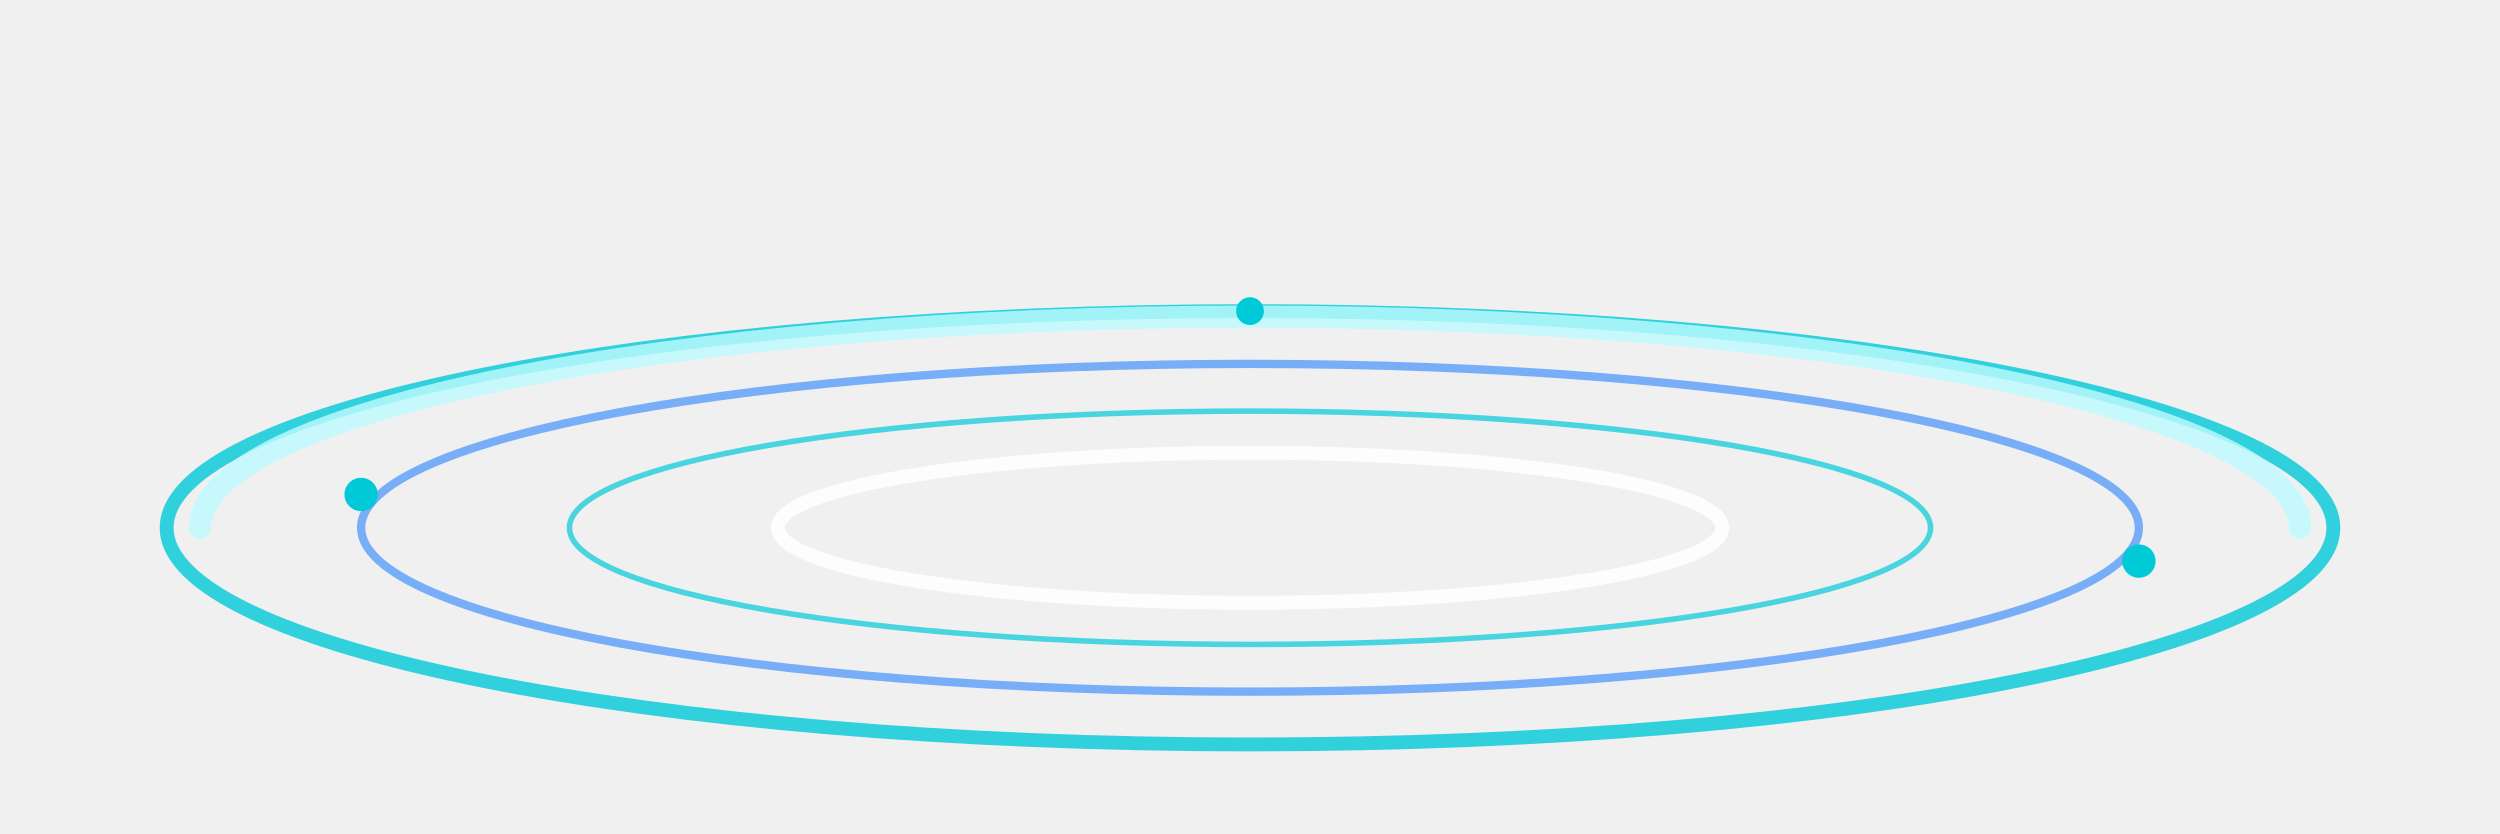
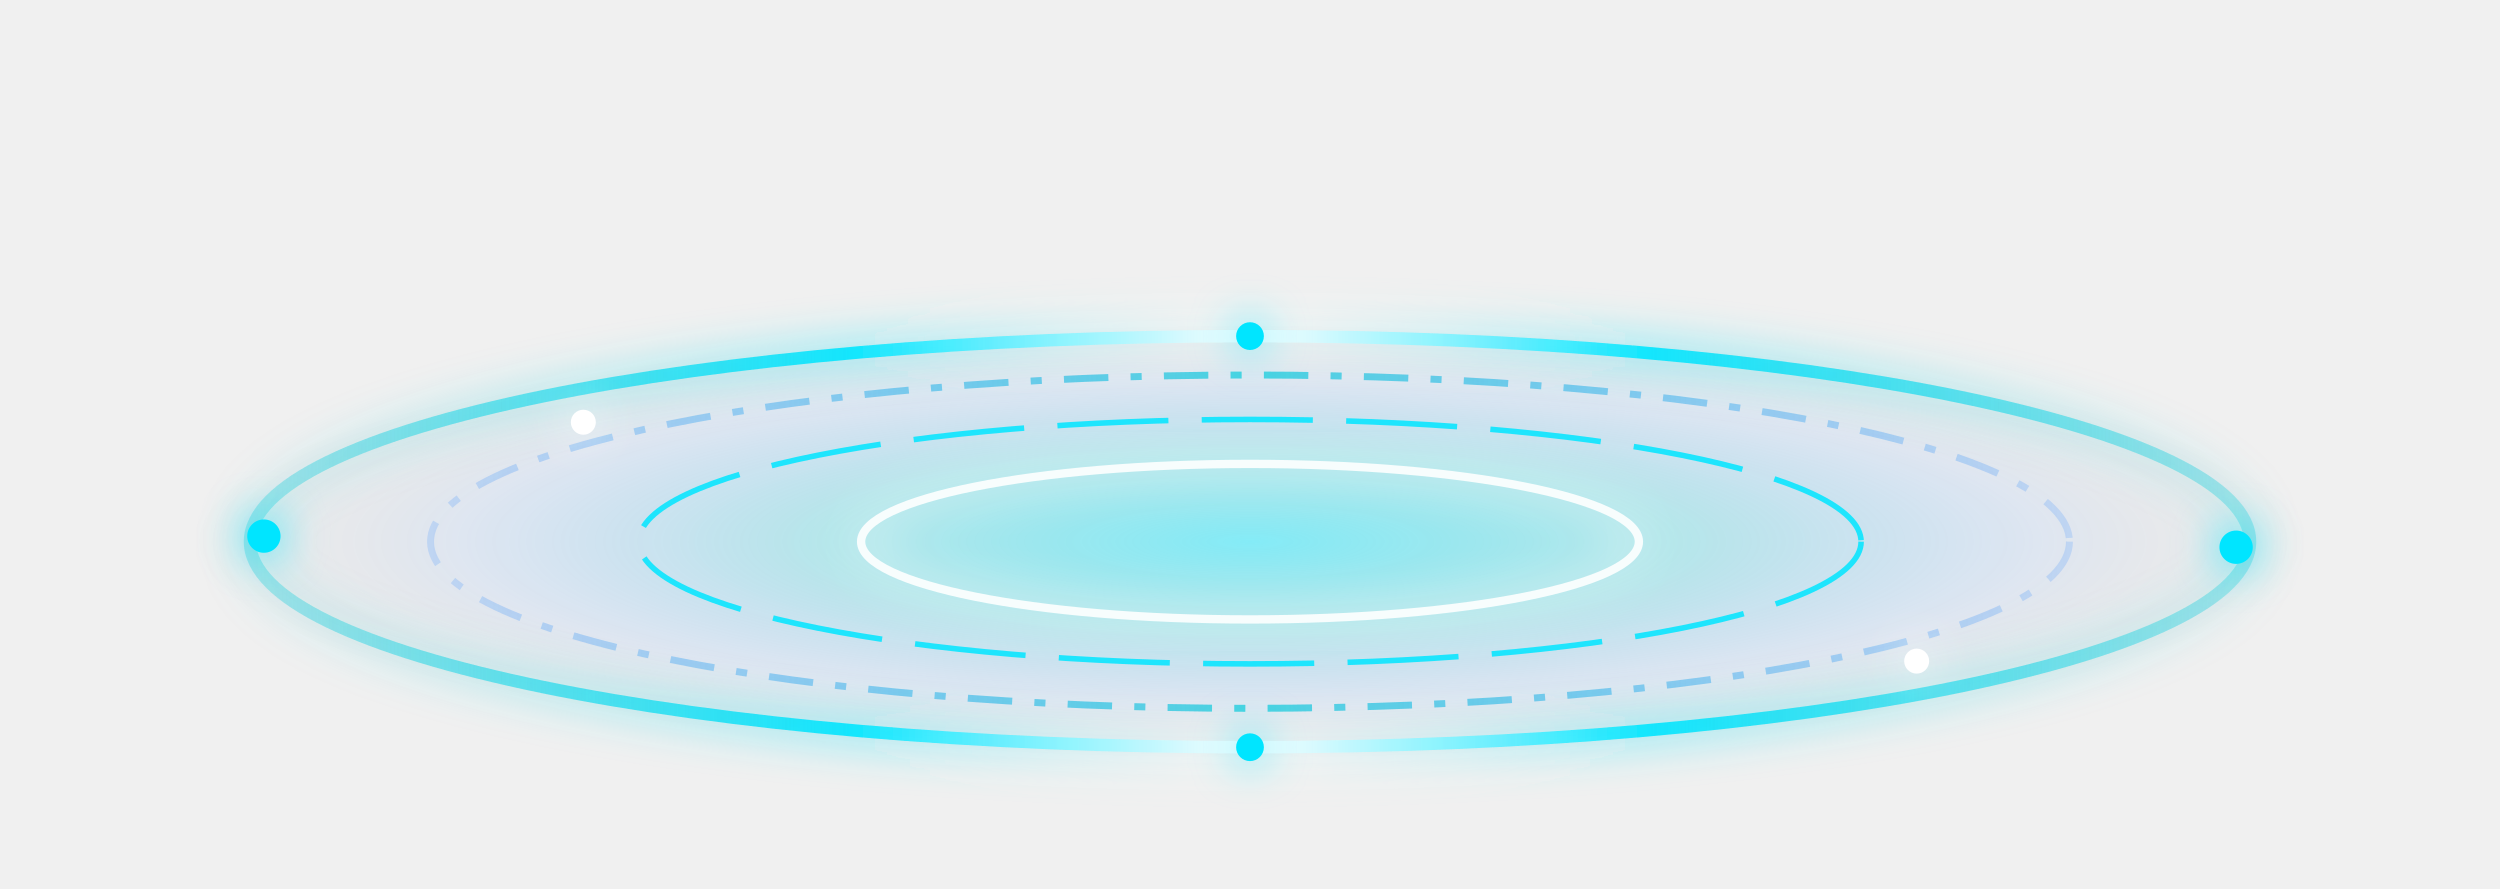
- <svg xmlns="http://www.w3.org/2000/svg" viewBox="0 0 900 300" fill="none">
-   <ellipse cx="450" cy="190" rx="390" ry="78" stroke="#00C9D8" stroke-width="5" opacity=".8" />
-   <ellipse cx="450" cy="190" rx="320" ry="59" stroke="#1677FF" stroke-width="3" opacity=".55" />
-   <ellipse cx="450" cy="190" rx="245" ry="42" stroke="#00C9D8" stroke-width="2" opacity=".7" />
-   <ellipse cx="450" cy="190" rx="170" ry="27" stroke="#FFFFFF" stroke-width="5" opacity=".85" />
-   <path d="M72 190A378 76 0 0 1 828 190" stroke="#BDFBFF" stroke-width="8" stroke-linecap="round" opacity=".8" />
-   <g fill="#00C9D8">
-     <circle cx="130" cy="178" r="6" />
-     <circle cx="770" cy="202" r="6" />
-     <circle cx="450" cy="112" r="5" />
+ <svg xmlns="http://www.w3.org/2000/svg" viewBox="0 0 900 320" fill="none">
+   <defs>
+     <filter id="pedestalGlow" x="-20%" y="-20%" width="140%" height="140%">
+       <feGaussianBlur stdDeviation="8" result="blur" />
+       <feMerge>
+         <feMergeNode in="blur" />
+         <feMergeNode in="SourceGraphic" />
+       </feMerge>
+     </filter>
+     <linearGradient id="ringGrad1" x1="0%" y1="0%" x2="100%" y2="0%">
+       <stop offset="0%" stop-color="#00C9D8" stop-opacity="0.3" />
+       <stop offset="30%" stop-color="#00E5FF" stop-opacity="0.95" />
+       <stop offset="50%" stop-color="#FFFFFF" stop-opacity="1" />
+       <stop offset="70%" stop-color="#00E5FF" stop-opacity="0.95" />
+       <stop offset="100%" stop-color="#00C9D8" stop-opacity="0.3" />
+     </linearGradient>
+     <linearGradient id="ringGrad2" x1="0%" y1="0%" x2="100%" y2="0%">
+       <stop offset="0%" stop-color="#1677FF" stop-opacity="0.2" />
+       <stop offset="50%" stop-color="#00C9D8" stop-opacity="0.85" />
+       <stop offset="100%" stop-color="#1677FF" stop-opacity="0.2" />
+     </linearGradient>
+     <radialGradient id="floorAura" cx="50%" cy="50%" r="50%">
+       <stop offset="0%" stop-color="#00E5FF" stop-opacity="0.45" />
+       <stop offset="40%" stop-color="#00C9D8" stop-opacity="0.25" />
+       <stop offset="75%" stop-color="#1677FF" stop-opacity="0.08" />
+       <stop offset="100%" stop-color="#000000" stop-opacity="0" />
+     </radialGradient>
+   </defs>
+   <ellipse cx="450" cy="195" rx="380" ry="78" fill="url(#floorAura)" />
+   <ellipse cx="450" cy="195" rx="360" ry="74" stroke="url(#ringGrad1)" stroke-width="4.5" filter="url(#pedestalGlow)" opacity="0.95" />
+   <ellipse cx="450" cy="195" rx="295" ry="60" stroke="url(#ringGrad2)" stroke-width="2.5" stroke-dasharray="16 8 4 8" opacity="0.8" />
+   <ellipse cx="450" cy="195" rx="220" ry="44" stroke="#00E5FF" stroke-width="2" stroke-dasharray="40 12" opacity="0.85" />
+   <ellipse cx="450" cy="195" rx="140" ry="28" stroke="#FFFFFF" stroke-width="3" filter="url(#pedestalGlow)" opacity="0.9" />
+   <g fill="#FFFFFF" filter="url(#pedestalGlow)">
+     <circle cx="95" cy="193" r="6" fill="#00E5FF" />
+     <circle cx="805" cy="197" r="6" fill="#00E5FF" />
+     <circle cx="210" cy="152" r="4.5" fill="#FFFFFF" />
+     <circle cx="690" cy="238" r="4.5" fill="#FFFFFF" />
+     <circle cx="450" cy="121" r="5" fill="#00E5FF" />
+     <circle cx="450" cy="269" r="5" fill="#00E5FF" />
  </g>
</svg>
